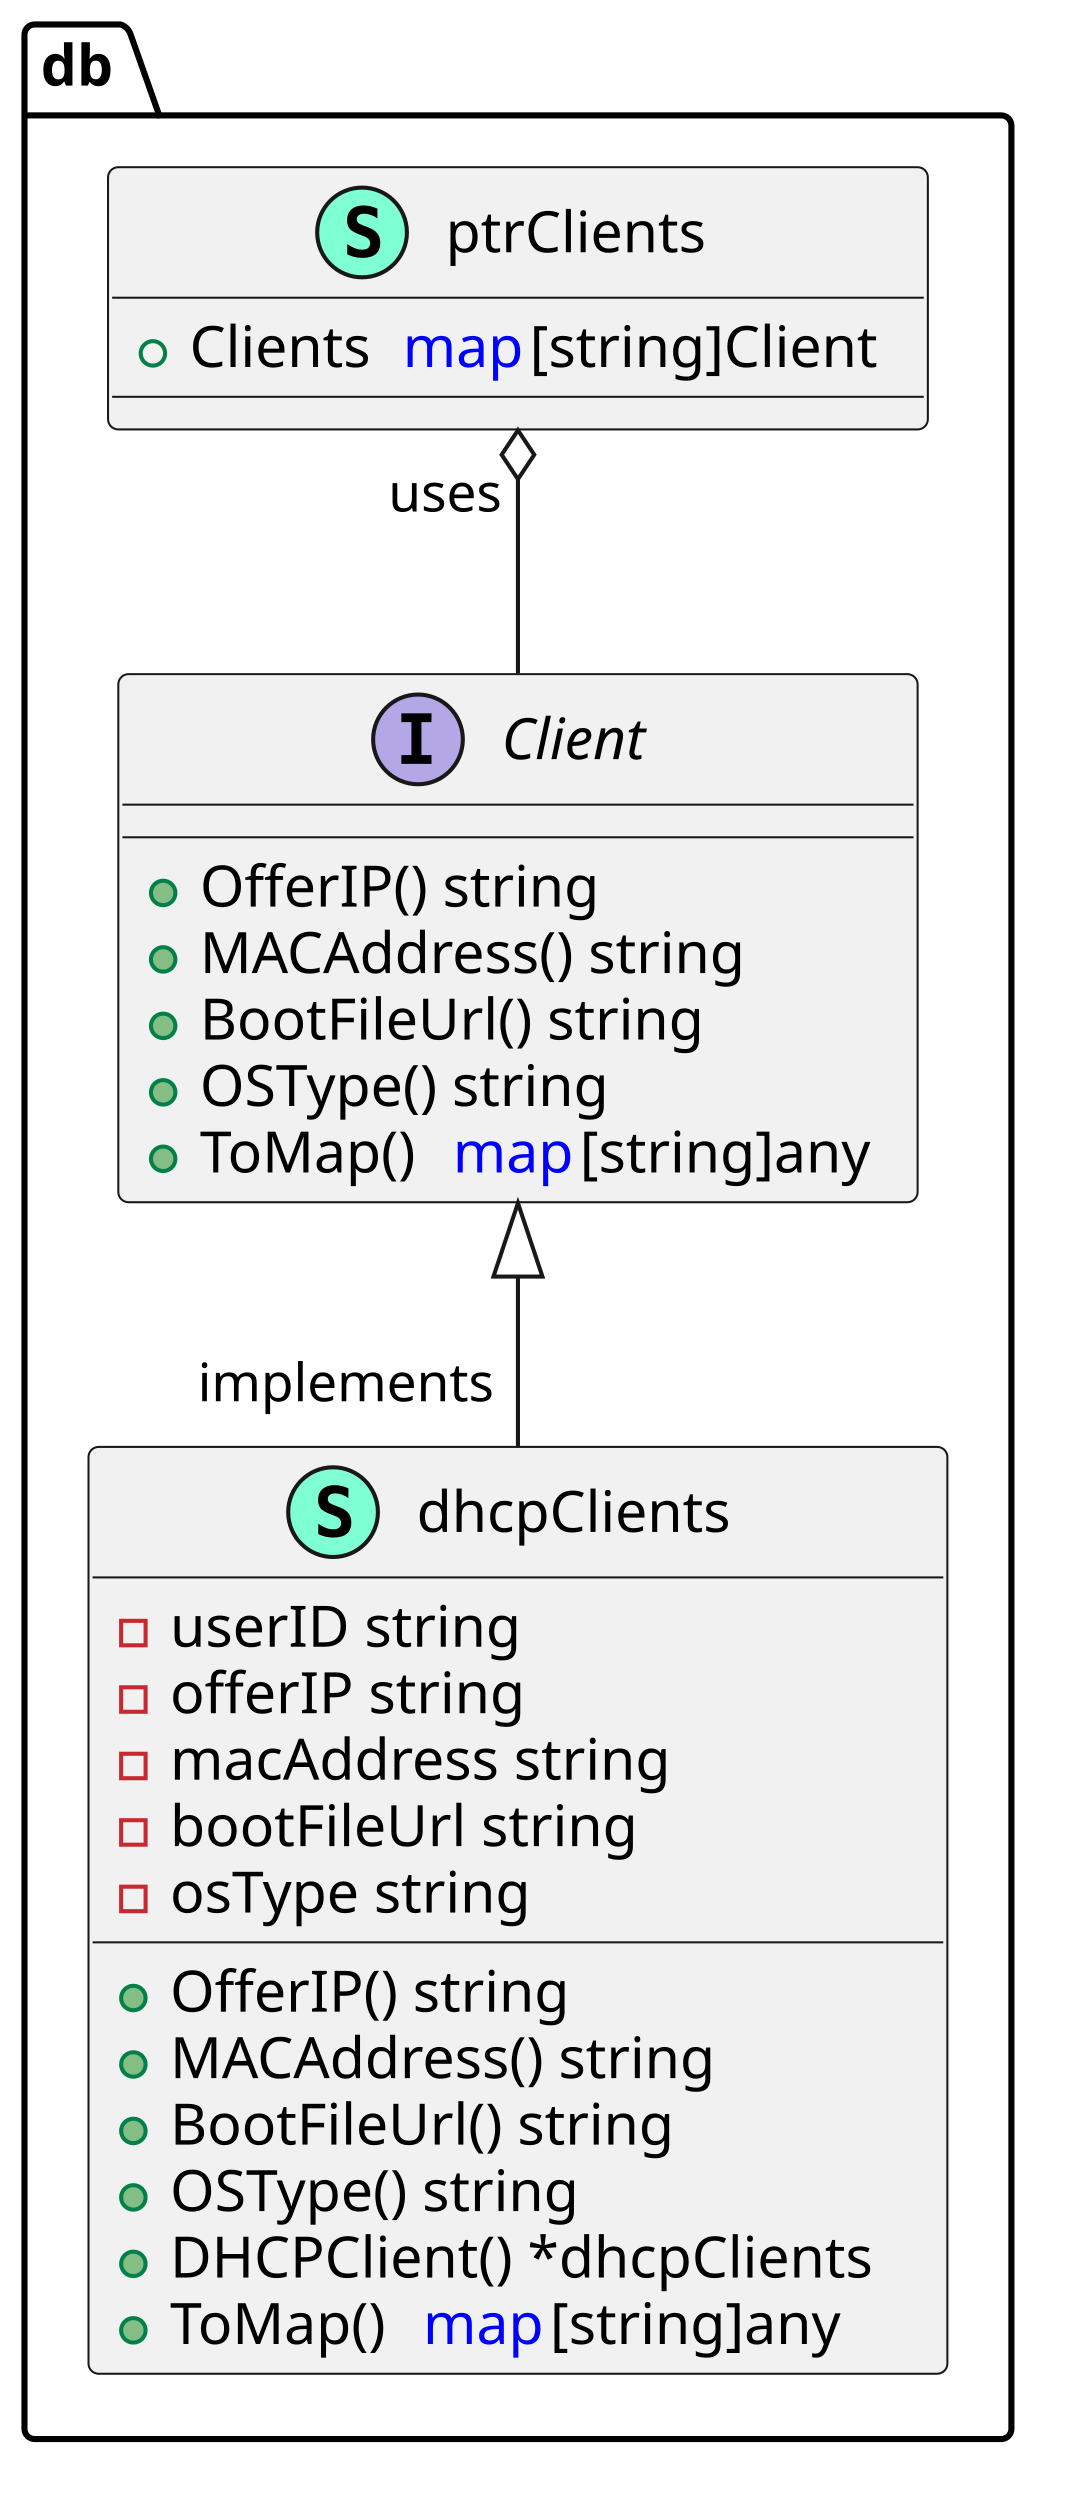
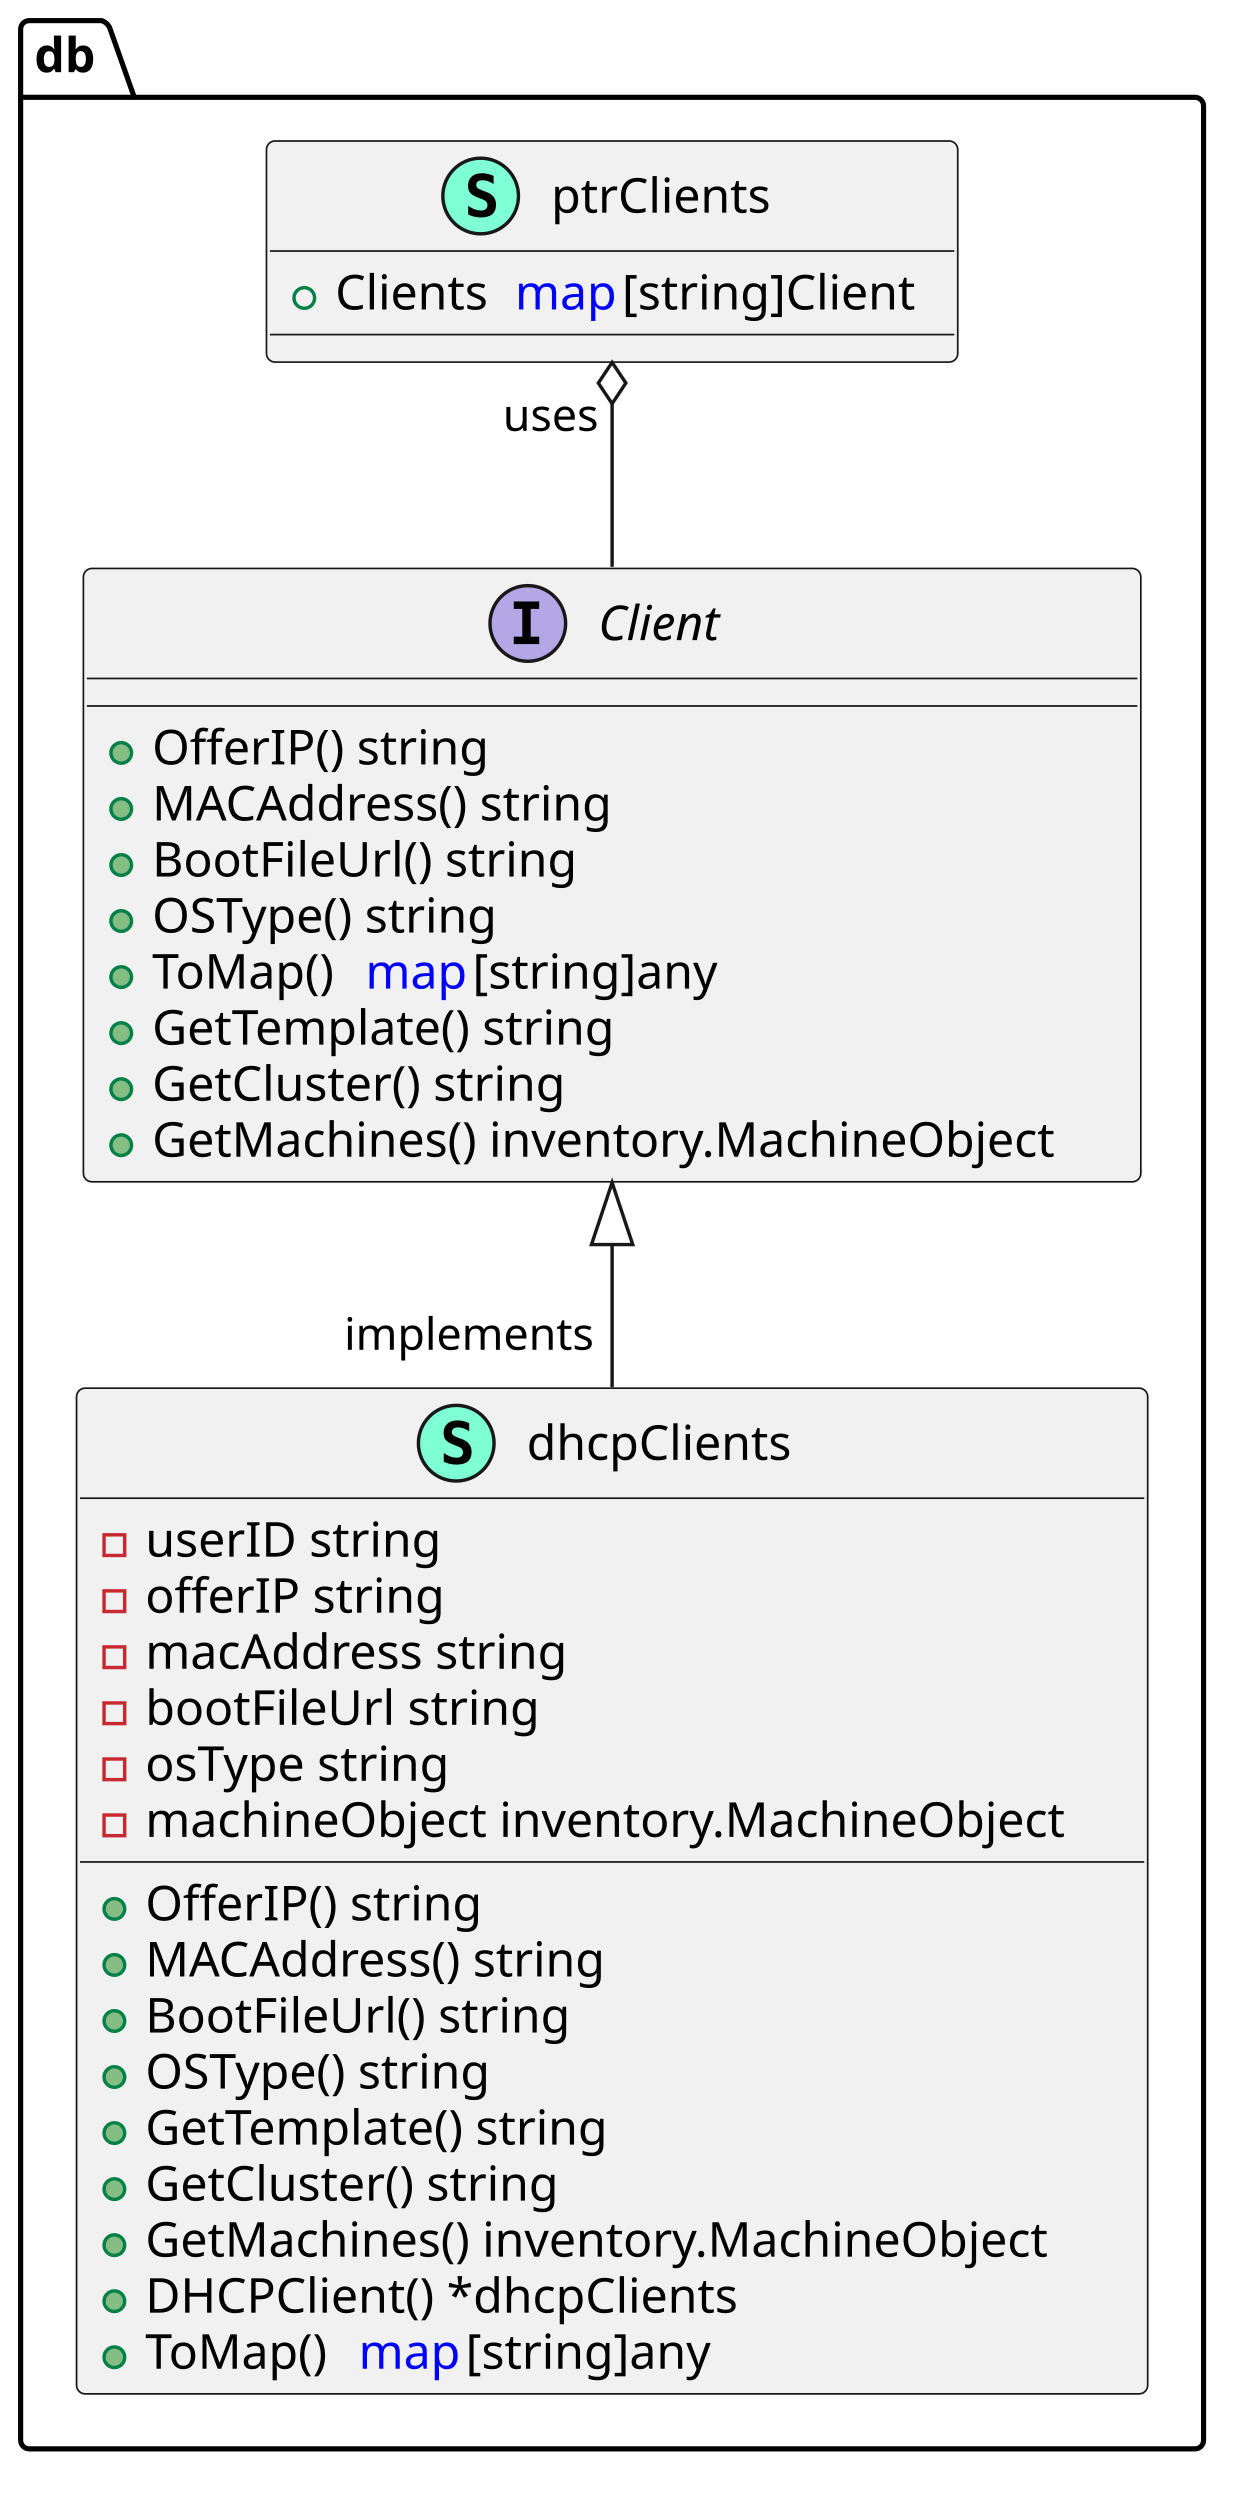
- <svg xmlns="http://www.w3.org/2000/svg" contentStyleType="text/css" data-diagram-type="CLASS" height="613px" preserveAspectRatio="none" style="width:263px;height:613px;background:#FFFFFF;" version="1.1" viewBox="0 0 263 613" width="263px" zoomAndPan="magnify">
+ <svg xmlns="http://www.w3.org/2000/svg" contentStyleType="text/css" data-diagram-type="CLASS" height="727px" preserveAspectRatio="none" style="width:365px;height:727px;background:#FFFFFF;" version="1.1" viewBox="0 0 365 727" width="365px" zoomAndPan="magnify">
  <defs />
  <g>
    <g class="cluster" data-qualified-name="db" data-source-line="2" id="ent0001">
-       <path d="M8.5,6 L29.543,6 A3.75,3.75 0 0 1 32.043,8.5 L39.043,28.297 L245.5,28.297 A2.5,2.5 0 0 1 248,30.797 L248,595.55 A2.5,2.5 0 0 1 245.5,598.05 L8.5,598.05 A2.5,2.5 0 0 1 6,595.55 L6,8.5 A2.5,2.5 0 0 1 8.5,6" fill="none" style="stroke:#000000;stroke-width:1.5;" />
+       <path d="M8.5,6 L29.543,6 A3.75,3.75 0 0 1 32.043,8.5 L39.043,28.297 L347.5,28.297 A2.5,2.5 0 0 1 350,30.797 L350,709.63 A2.5,2.5 0 0 1 347.5,712.13 L8.5,712.13 A2.5,2.5 0 0 1 6,709.63 L6,8.5 A2.5,2.5 0 0 1 8.5,6" fill="none" style="stroke:#000000;stroke-width:1.5;" />
      <line style="stroke:#000000;stroke-width:1.5;" x1="6" x2="39.043" y1="28.297" y2="28.297" />
      <text fill="#000000" font-family="sans-serif" font-size="14" font-weight="700" lengthAdjust="spacing" textLength="20.043" x="10" y="20.995">db</text>
    </g>
    <g class="entity" data-qualified-name="db.Client" data-source-line="3" id="ent0002">
-       <rect fill="#F1F1F1" height="129.484" rx="2.5" ry="2.5" style="stroke:#181818;stroke-width:0.5;" width="195.989" x="29.01" y="165.3" />
-       <ellipse cx="102.49" cy="181.3" fill="#B4A7E5" rx="11" ry="11" style="stroke:#181818;stroke-width:1;" />
-       <path d="M98.411,177.066 L98.411,174.909 L105.802,174.909 L105.802,177.066 L103.333,177.066 L103.333,185.144 L105.802,185.144 L105.802,187.3 L98.411,187.3 L98.411,185.144 L100.88,185.144 L100.88,177.066 L98.411,177.066 Z " fill="#000000" />
-       <text fill="#000000" font-family="sans-serif" font-size="14" font-style="italic" lengthAdjust="spacing" textLength="40.53" x="122.99" y="186.147">Client</text>
-       <line style="stroke:#181818;stroke-width:0.5;" x1="30.01" x2="223.999" y1="197.3" y2="197.3" />
-       <line style="stroke:#181818;stroke-width:0.5;" x1="30.01" x2="223.999" y1="205.3" y2="205.3" />
+       <rect fill="#F1F1F1" height="178.375" rx="2.5" ry="2.5" style="stroke:#181818;stroke-width:0.5;" width="307.504" x="24.25" y="165.3" />
+       <ellipse cx="153.487" cy="181.3" fill="#B4A7E5" rx="11" ry="11" style="stroke:#181818;stroke-width:1;" />
+       <path d="M149.409,177.066 L149.409,174.909 L156.799,174.909 L156.799,177.066 L154.331,177.066 L154.331,185.144 L156.799,185.144 L156.799,187.3 L149.409,187.3 L149.409,185.144 L151.877,185.144 L151.877,177.066 L149.409,177.066 Z " fill="#000000" />
+       <text fill="#000000" font-family="sans-serif" font-size="14" font-style="italic" lengthAdjust="spacing" textLength="40.53" x="173.987" y="186.147">Client</text>
+       <line style="stroke:#181818;stroke-width:0.5;" x1="25.25" x2="330.754" y1="197.3" y2="197.3" />
+       <line style="stroke:#181818;stroke-width:0.5;" x1="25.25" x2="330.754" y1="205.3" y2="205.3" />
      <g data-visibility-modifier="PUBLIC_METHOD">
-         <ellipse cx="40.01" cy="218.948" fill="#84BE84" rx="3" ry="3" style="stroke:#038048;stroke-width:1;" />
+         <ellipse cx="35.25" cy="218.948" fill="#84BE84" rx="3" ry="3" style="stroke:#038048;stroke-width:1;" />
      </g>
-       <text fill="#000000" font-family="sans-serif" font-size="14" lengthAdjust="spacing" textLength="103.38" x="49.01" y="222.295">OfferIP() string</text>
+       <text fill="#000000" font-family="sans-serif" font-size="14" lengthAdjust="spacing" textLength="103.38" x="44.25" y="222.295">OfferIP() string</text>
      <g data-visibility-modifier="PUBLIC_METHOD">
-         <ellipse cx="40.01" cy="235.245" fill="#84BE84" rx="3" ry="3" style="stroke:#038048;stroke-width:1;" />
+         <ellipse cx="35.25" cy="235.245" fill="#84BE84" rx="3" ry="3" style="stroke:#038048;stroke-width:1;" />
      </g>
-       <text fill="#000000" font-family="sans-serif" font-size="14" lengthAdjust="spacing" textLength="143.302" x="49.01" y="238.592">MACAddress() string</text>
+       <text fill="#000000" font-family="sans-serif" font-size="14" lengthAdjust="spacing" textLength="143.302" x="44.25" y="238.592">MACAddress() string</text>
      <g data-visibility-modifier="PUBLIC_METHOD">
-         <ellipse cx="40.01" cy="251.542" fill="#84BE84" rx="3" ry="3" style="stroke:#038048;stroke-width:1;" />
+         <ellipse cx="35.25" cy="251.542" fill="#84BE84" rx="3" ry="3" style="stroke:#038048;stroke-width:1;" />
      </g>
-       <text fill="#000000" font-family="sans-serif" font-size="14" lengthAdjust="spacing" textLength="132.125" x="49.01" y="254.889">BootFileUrl() string</text>
+       <text fill="#000000" font-family="sans-serif" font-size="14" lengthAdjust="spacing" textLength="132.125" x="44.25" y="254.889">BootFileUrl() string</text>
      <g data-visibility-modifier="PUBLIC_METHOD">
-         <ellipse cx="40.01" cy="267.839" fill="#84BE84" rx="3" ry="3" style="stroke:#038048;stroke-width:1;" />
+         <ellipse cx="35.25" cy="267.839" fill="#84BE84" rx="3" ry="3" style="stroke:#038048;stroke-width:1;" />
      </g>
-       <text fill="#000000" font-family="sans-serif" font-size="14" lengthAdjust="spacing" textLength="109.806" x="49.01" y="271.186">OSType() string</text>
+       <text fill="#000000" font-family="sans-serif" font-size="14" lengthAdjust="spacing" textLength="109.806" x="44.25" y="271.186">OSType() string</text>
      <g data-visibility-modifier="PUBLIC_METHOD">
-         <ellipse cx="40.01" cy="284.136" fill="#84BE84" rx="3" ry="3" style="stroke:#038048;stroke-width:1;" />
+         <ellipse cx="35.25" cy="284.136" fill="#84BE84" rx="3" ry="3" style="stroke:#038048;stroke-width:1;" />
      </g>
-       <text fill="#000000" font-family="sans-serif" font-size="14" lengthAdjust="spacing" textLength="57.586" x="49.01" y="287.483">ToMap()</text>
-       <text fill="#0000FF" font-family="sans-serif" font-size="14" lengthAdjust="spacing" textLength="31.104" x="111.046" y="287.483">map</text>
-       <text fill="#000000" font-family="sans-serif" font-size="14" lengthAdjust="spacing" textLength="76.85" x="142.15" y="287.483">[string]any</text>
+       <text fill="#000000" font-family="sans-serif" font-size="14" lengthAdjust="spacing" textLength="57.586" x="44.25" y="287.483">ToMap()</text>
+       <text fill="#0000FF" font-family="sans-serif" font-size="14" lengthAdjust="spacing" textLength="31.104" x="106.286" y="287.483">map</text>
+       <text fill="#000000" font-family="sans-serif" font-size="14" lengthAdjust="spacing" textLength="76.85" x="137.39" y="287.483">[string]any</text>
+       <g data-visibility-modifier="PUBLIC_METHOD">
+         <ellipse cx="35.25" cy="300.433" fill="#84BE84" rx="3" ry="3" style="stroke:#038048;stroke-width:1;" />
+       </g>
+       <text fill="#000000" font-family="sans-serif" font-size="14" lengthAdjust="spacing" textLength="146.774" x="44.25" y="303.779">GetTemplate() string</text>
+       <g data-visibility-modifier="PUBLIC_METHOD">
+         <ellipse cx="35.25" cy="316.73" fill="#84BE84" rx="3" ry="3" style="stroke:#038048;stroke-width:1;" />
+       </g>
+       <text fill="#000000" font-family="sans-serif" font-size="14" lengthAdjust="spacing" textLength="130.204" x="44.25" y="320.076">GetCluster() string</text>
+       <g data-visibility-modifier="PUBLIC_METHOD">
+         <ellipse cx="35.25" cy="333.027" fill="#84BE84" rx="3" ry="3" style="stroke:#038048;stroke-width:1;" />
+       </g>
+       <text fill="#000000" font-family="sans-serif" font-size="14" lengthAdjust="spacing" textLength="281.504" x="44.25" y="336.373">GetMachines() inventory.MachineObject</text>
    </g>
-     <g class="entity" data-qualified-name="db.dhcpClients" data-source-line="11" id="ent0003">
-       <rect fill="#F1F1F1" height="227.266" rx="2.5" ry="2.5" style="stroke:#181818;stroke-width:0.5;" width="210.598" x="21.7" y="354.78" />
-       <ellipse cx="81.665" cy="370.78" fill="#7FFFD4" rx="11" ry="11" style="stroke:#181818;stroke-width:1;" />
-       <path d="M81.149,371.342 Q79.29,370.639 78.634,369.874 Q77.993,369.092 77.993,367.78 Q77.993,366.092 79.071,365.124 Q80.149,364.155 82.024,364.155 Q82.884,364.155 83.727,364.358 Q84.587,364.546 85.43,364.936 L85.43,367.327 Q84.649,366.764 83.821,366.483 Q83.009,366.186 82.212,366.186 Q81.337,366.186 80.852,366.546 Q80.384,366.905 80.384,367.561 Q80.384,368.077 80.727,368.421 Q81.071,368.749 82.165,369.155 L83.227,369.561 Q84.712,370.108 85.415,371.014 Q86.134,371.921 86.134,373.296 Q86.134,375.171 85.024,376.092 Q83.915,377.014 81.665,377.014 Q80.743,377.014 79.821,376.796 Q78.899,376.577 78.04,376.155 L78.04,373.624 Q79.009,374.311 79.93,374.655 Q80.852,374.999 81.743,374.999 Q82.649,374.999 83.149,374.592 Q83.649,374.171 83.649,373.436 Q83.649,372.874 83.305,372.467 Q82.977,372.046 82.352,371.796 L81.149,371.342 Z " fill="#000000" />
-       <text fill="#000000" font-family="sans-serif" font-size="14" lengthAdjust="spacing" textLength="82.168" x="102.165" y="375.627">dhcpClients</text>
-       <line style="stroke:#181818;stroke-width:0.5;" x1="22.7" x2="231.298" y1="386.78" y2="386.78" />
+     <g class="entity" data-qualified-name="db.dhcpClients" data-source-line="14" id="ent0003">
+       <rect fill="#F1F1F1" height="292.453" rx="2.5" ry="2.5" style="stroke:#181818;stroke-width:0.5;" width="311.489" x="22.26" y="403.68" />
+       <ellipse cx="132.671" cy="419.68" fill="#7FFFD4" rx="11" ry="11" style="stroke:#181818;stroke-width:1;" />
+       <path d="M132.155,420.243 Q130.296,419.539 129.639,418.774 Q128.999,417.993 128.999,416.68 Q128.999,414.993 130.077,414.024 Q131.155,413.055 133.03,413.055 Q133.889,413.055 134.733,413.258 Q135.593,413.446 136.436,413.836 L136.436,416.227 Q135.655,415.664 134.827,415.383 Q134.014,415.086 133.218,415.086 Q132.343,415.086 131.858,415.446 Q131.389,415.805 131.389,416.461 Q131.389,416.977 131.733,417.321 Q132.077,417.649 133.171,418.055 L134.233,418.461 Q135.718,419.008 136.421,419.914 Q137.139,420.821 137.139,422.196 Q137.139,424.071 136.03,424.993 Q134.921,425.914 132.671,425.914 Q131.749,425.914 130.827,425.696 Q129.905,425.477 129.046,425.055 L129.046,422.524 Q130.014,423.211 130.936,423.555 Q131.858,423.899 132.749,423.899 Q133.655,423.899 134.155,423.493 Q134.655,423.071 134.655,422.336 Q134.655,421.774 134.311,421.368 Q133.983,420.946 133.358,420.696 L132.155,420.243 Z " fill="#000000" />
+       <text fill="#000000" font-family="sans-serif" font-size="14" lengthAdjust="spacing" textLength="82.168" x="153.171" y="424.527">dhcpClients</text>
+       <line style="stroke:#181818;stroke-width:0.5;" x1="23.26" x2="332.749" y1="435.68" y2="435.68" />
      <g data-visibility-modifier="PRIVATE_FIELD">
-         <rect fill="none" height="6" style="stroke:#C82930;stroke-width:1;" width="6" x="29.7" y="397.428" />
+         <rect fill="none" height="6" style="stroke:#C82930;stroke-width:1;" width="6" x="30.26" y="446.328" />
      </g>
-       <text fill="#000000" font-family="sans-serif" font-size="14" lengthAdjust="spacing" textLength="90.084" x="41.7" y="403.775">userID string</text>
+       <text fill="#000000" font-family="sans-serif" font-size="14" lengthAdjust="spacing" textLength="90.084" x="42.26" y="452.675">userID string</text>
      <g data-visibility-modifier="PRIVATE_FIELD">
-         <rect fill="none" height="6" style="stroke:#C82930;stroke-width:1;" width="6" x="29.7" y="413.725" />
+         <rect fill="none" height="6" style="stroke:#C82930;stroke-width:1;" width="6" x="30.26" y="462.625" />
      </g>
-       <text fill="#000000" font-family="sans-serif" font-size="14" lengthAdjust="spacing" textLength="90.002" x="41.7" y="420.072">offerIP string</text>
+       <text fill="#000000" font-family="sans-serif" font-size="14" lengthAdjust="spacing" textLength="90.002" x="42.26" y="468.972">offerIP string</text>
      <g data-visibility-modifier="PRIVATE_FIELD">
-         <rect fill="none" height="6" style="stroke:#C82930;stroke-width:1;" width="6" x="29.7" y="430.022" />
+         <rect fill="none" height="6" style="stroke:#C82930;stroke-width:1;" width="6" x="30.26" y="478.922" />
      </g>
-       <text fill="#000000" font-family="sans-serif" font-size="14" lengthAdjust="spacing" textLength="130.86" x="41.7" y="436.369">macAddress string</text>
+       <text fill="#000000" font-family="sans-serif" font-size="14" lengthAdjust="spacing" textLength="130.86" x="42.26" y="485.269">macAddress string</text>
      <g data-visibility-modifier="PRIVATE_FIELD">
-         <rect fill="none" height="6" style="stroke:#C82930;stroke-width:1;" width="6" x="29.7" y="446.319" />
+         <rect fill="none" height="6" style="stroke:#C82930;stroke-width:1;" width="6" x="30.26" y="495.219" />
      </g>
-       <text fill="#000000" font-family="sans-serif" font-size="14" lengthAdjust="spacing" textLength="120.483" x="41.7" y="452.666">bootFileUrl string</text>
+       <text fill="#000000" font-family="sans-serif" font-size="14" lengthAdjust="spacing" textLength="120.483" x="42.26" y="501.566">bootFileUrl string</text>
      <g data-visibility-modifier="PRIVATE_FIELD">
-         <rect fill="none" height="6" style="stroke:#C82930;stroke-width:1;" width="6" x="29.7" y="462.616" />
+         <rect fill="none" height="6" style="stroke:#C82930;stroke-width:1;" width="6" x="30.26" y="511.516" />
      </g>
-       <text fill="#000000" font-family="sans-serif" font-size="14" lengthAdjust="spacing" textLength="94.835" x="41.7" y="468.963">osType string</text>
-       <line style="stroke:#181818;stroke-width:0.5;" x1="22.7" x2="231.298" y1="476.264" y2="476.264" />
+       <text fill="#000000" font-family="sans-serif" font-size="14" lengthAdjust="spacing" textLength="94.835" x="42.26" y="517.863">osType string</text>
+       <g data-visibility-modifier="PRIVATE_FIELD">
+         <rect fill="none" height="6" style="stroke:#C82930;stroke-width:1;" width="6" x="30.26" y="527.813" />
+       </g>
+       <text fill="#000000" font-family="sans-serif" font-size="14" lengthAdjust="spacing" textLength="285.489" x="42.26" y="534.159">machineObject inventory.MachineObject</text>
+       <line style="stroke:#181818;stroke-width:0.5;" x1="23.26" x2="332.749" y1="541.461" y2="541.461" />
      <g data-visibility-modifier="PUBLIC_METHOD">
-         <ellipse cx="32.7" cy="489.913" fill="#84BE84" rx="3" ry="3" style="stroke:#038048;stroke-width:1;" />
+         <ellipse cx="33.26" cy="555.11" fill="#84BE84" rx="3" ry="3" style="stroke:#038048;stroke-width:1;" />
      </g>
-       <text fill="#000000" font-family="sans-serif" font-size="14" lengthAdjust="spacing" textLength="103.38" x="41.7" y="493.26">OfferIP() string</text>
+       <text fill="#000000" font-family="sans-serif" font-size="14" lengthAdjust="spacing" textLength="103.38" x="42.26" y="558.456">OfferIP() string</text>
      <g data-visibility-modifier="PUBLIC_METHOD">
-         <ellipse cx="32.7" cy="506.21" fill="#84BE84" rx="3" ry="3" style="stroke:#038048;stroke-width:1;" />
+         <ellipse cx="33.26" cy="571.407" fill="#84BE84" rx="3" ry="3" style="stroke:#038048;stroke-width:1;" />
      </g>
-       <text fill="#000000" font-family="sans-serif" font-size="14" lengthAdjust="spacing" textLength="143.302" x="41.7" y="509.556">MACAddress() string</text>
+       <text fill="#000000" font-family="sans-serif" font-size="14" lengthAdjust="spacing" textLength="143.302" x="42.26" y="574.753">MACAddress() string</text>
      <g data-visibility-modifier="PUBLIC_METHOD">
-         <ellipse cx="32.7" cy="522.507" fill="#84BE84" rx="3" ry="3" style="stroke:#038048;stroke-width:1;" />
+         <ellipse cx="33.26" cy="587.703" fill="#84BE84" rx="3" ry="3" style="stroke:#038048;stroke-width:1;" />
      </g>
-       <text fill="#000000" font-family="sans-serif" font-size="14" lengthAdjust="spacing" textLength="132.125" x="41.7" y="525.853">BootFileUrl() string</text>
+       <text fill="#000000" font-family="sans-serif" font-size="14" lengthAdjust="spacing" textLength="132.125" x="42.26" y="591.05">BootFileUrl() string</text>
      <g data-visibility-modifier="PUBLIC_METHOD">
-         <ellipse cx="32.7" cy="538.803" fill="#84BE84" rx="3" ry="3" style="stroke:#038048;stroke-width:1;" />
+         <ellipse cx="33.26" cy="604" fill="#84BE84" rx="3" ry="3" style="stroke:#038048;stroke-width:1;" />
      </g>
-       <text fill="#000000" font-family="sans-serif" font-size="14" lengthAdjust="spacing" textLength="109.806" x="41.7" y="542.15">OSType() string</text>
+       <text fill="#000000" font-family="sans-serif" font-size="14" lengthAdjust="spacing" textLength="109.806" x="42.26" y="607.347">OSType() string</text>
      <g data-visibility-modifier="PUBLIC_METHOD">
-         <ellipse cx="32.7" cy="555.1" fill="#84BE84" rx="3" ry="3" style="stroke:#038048;stroke-width:1;" />
+         <ellipse cx="33.26" cy="620.297" fill="#84BE84" rx="3" ry="3" style="stroke:#038048;stroke-width:1;" />
      </g>
-       <text fill="#000000" font-family="sans-serif" font-size="14" lengthAdjust="spacing" textLength="184.598" x="41.7" y="558.447">DHCPClient() *dhcpClients</text>
+       <text fill="#000000" font-family="sans-serif" font-size="14" lengthAdjust="spacing" textLength="146.774" x="42.26" y="623.644">GetTemplate() string</text>
      <g data-visibility-modifier="PUBLIC_METHOD">
-         <ellipse cx="32.7" cy="571.397" fill="#84BE84" rx="3" ry="3" style="stroke:#038048;stroke-width:1;" />
+         <ellipse cx="33.26" cy="636.594" fill="#84BE84" rx="3" ry="3" style="stroke:#038048;stroke-width:1;" />
      </g>
-       <text fill="#000000" font-family="sans-serif" font-size="14" lengthAdjust="spacing" textLength="57.586" x="41.7" y="574.744">ToMap()</text>
-       <text fill="#0000FF" font-family="sans-serif" font-size="14" lengthAdjust="spacing" textLength="31.104" x="103.736" y="574.744">map</text>
-       <text fill="#000000" font-family="sans-serif" font-size="14" lengthAdjust="spacing" textLength="76.85" x="134.84" y="574.744">[string]any</text>
+       <text fill="#000000" font-family="sans-serif" font-size="14" lengthAdjust="spacing" textLength="130.204" x="42.26" y="639.941">GetCluster() string</text>
+       <g data-visibility-modifier="PUBLIC_METHOD">
+         <ellipse cx="33.26" cy="652.891" fill="#84BE84" rx="3" ry="3" style="stroke:#038048;stroke-width:1;" />
+       </g>
+       <text fill="#000000" font-family="sans-serif" font-size="14" lengthAdjust="spacing" textLength="281.504" x="42.26" y="656.238">GetMachines() inventory.MachineObject</text>
+       <g data-visibility-modifier="PUBLIC_METHOD">
+         <ellipse cx="33.26" cy="669.188" fill="#84BE84" rx="3" ry="3" style="stroke:#038048;stroke-width:1;" />
+       </g>
+       <text fill="#000000" font-family="sans-serif" font-size="14" lengthAdjust="spacing" textLength="184.598" x="42.26" y="672.534">DHCPClient() *dhcpClients</text>
+       <g data-visibility-modifier="PUBLIC_METHOD">
+         <ellipse cx="33.26" cy="685.485" fill="#84BE84" rx="3" ry="3" style="stroke:#038048;stroke-width:1;" />
+       </g>
+       <text fill="#000000" font-family="sans-serif" font-size="14" lengthAdjust="spacing" textLength="57.586" x="42.26" y="688.831">ToMap()</text>
+       <text fill="#0000FF" font-family="sans-serif" font-size="14" lengthAdjust="spacing" textLength="31.104" x="104.296" y="688.831">map</text>
+       <text fill="#000000" font-family="sans-serif" font-size="14" lengthAdjust="spacing" textLength="76.85" x="135.4" y="688.831">[string]any</text>
    </g>
-     <g class="entity" data-qualified-name="db.ptrClients" data-source-line="26" id="ent0004">
-       <rect fill="#F1F1F1" height="64.297" rx="2.5" ry="2.5" style="stroke:#181818;stroke-width:0.5;" width="201.02" x="26.49" y="41" />
-       <ellipse cx="88.772" cy="57" fill="#7FFFD4" rx="11" ry="11" style="stroke:#181818;stroke-width:1;" />
-       <path d="M88.257,57.562 Q86.397,56.859 85.741,56.094 Q85.1,55.312 85.1,54 Q85.1,52.312 86.178,51.344 Q87.257,50.375 89.132,50.375 Q89.991,50.375 90.835,50.578 Q91.694,50.766 92.538,51.156 L92.538,53.547 Q91.757,52.984 90.928,52.703 Q90.116,52.406 89.319,52.406 Q88.444,52.406 87.96,52.766 Q87.491,53.125 87.491,53.781 Q87.491,54.297 87.835,54.641 Q88.178,54.969 89.272,55.375 L90.335,55.781 Q91.819,56.328 92.522,57.234 Q93.241,58.141 93.241,59.516 Q93.241,61.391 92.132,62.312 Q91.022,63.234 88.772,63.234 Q87.85,63.234 86.928,63.016 Q86.007,62.797 85.147,62.375 L85.147,59.844 Q86.116,60.531 87.038,60.875 Q87.96,61.219 88.85,61.219 Q89.757,61.219 90.257,60.812 Q90.757,60.391 90.757,59.656 Q90.757,59.094 90.413,58.688 Q90.085,58.266 89.46,58.016 L88.257,57.562 Z " fill="#000000" />
-       <text fill="#000000" font-family="sans-serif" font-size="14" lengthAdjust="spacing" textLength="67.956" x="109.272" y="61.847">ptrClients</text>
-       <line style="stroke:#181818;stroke-width:0.5;" x1="27.49" x2="226.511" y1="73" y2="73" />
+     <g class="entity" data-qualified-name="db.ptrClients" data-source-line="33" id="ent0004">
+       <rect fill="#F1F1F1" height="64.297" rx="2.5" ry="2.5" style="stroke:#181818;stroke-width:0.5;" width="201.02" x="77.49" y="41" />
+       <ellipse cx="139.772" cy="57" fill="#7FFFD4" rx="11" ry="11" style="stroke:#181818;stroke-width:1;" />
+       <path d="M139.257,57.562 Q137.397,56.859 136.741,56.094 Q136.1,55.312 136.1,54 Q136.1,52.312 137.179,51.344 Q138.257,50.375 140.132,50.375 Q140.991,50.375 141.835,50.578 Q142.694,50.766 143.538,51.156 L143.538,53.547 Q142.757,52.984 141.929,52.703 Q141.116,52.406 140.319,52.406 Q139.444,52.406 138.96,52.766 Q138.491,53.125 138.491,53.781 Q138.491,54.297 138.835,54.641 Q139.179,54.969 140.272,55.375 L141.335,55.781 Q142.819,56.328 143.522,57.234 Q144.241,58.141 144.241,59.516 Q144.241,61.391 143.132,62.312 Q142.022,63.234 139.772,63.234 Q138.85,63.234 137.929,63.016 Q137.007,62.797 136.147,62.375 L136.147,59.844 Q137.116,60.531 138.038,60.875 Q138.96,61.219 139.85,61.219 Q140.757,61.219 141.257,60.812 Q141.757,60.391 141.757,59.656 Q141.757,59.094 141.413,58.688 Q141.085,58.266 140.46,58.016 L139.257,57.562 Z " fill="#000000" />
+       <text fill="#000000" font-family="sans-serif" font-size="14" lengthAdjust="spacing" textLength="67.956" x="160.272" y="61.847">ptrClients</text>
+       <line style="stroke:#181818;stroke-width:0.5;" x1="78.49" x2="277.51" y1="73" y2="73" />
      <g data-visibility-modifier="PUBLIC_FIELD">
-         <ellipse cx="37.49" cy="86.648" fill="none" rx="3" ry="3" style="stroke:#038048;stroke-width:1;" />
+         <ellipse cx="88.49" cy="86.648" fill="none" rx="3" ry="3" style="stroke:#038048;stroke-width:1;" />
      </g>
-       <text fill="#000000" font-family="sans-serif" font-size="14" lengthAdjust="spacing" textLength="47.824" x="46.49" y="89.995">Clients</text>
-       <text fill="#0000FF" font-family="sans-serif" font-size="14" lengthAdjust="spacing" textLength="31.104" x="98.764" y="89.995">map</text>
-       <text fill="#000000" font-family="sans-serif" font-size="14" lengthAdjust="spacing" textLength="91.643" x="129.868" y="89.995">[string]Client</text>
-       <line style="stroke:#181818;stroke-width:0.5;" x1="27.49" x2="226.511" y1="97.297" y2="97.297" />
+       <text fill="#000000" font-family="sans-serif" font-size="14" lengthAdjust="spacing" textLength="47.824" x="97.49" y="89.995">Clients</text>
+       <text fill="#0000FF" font-family="sans-serif" font-size="14" lengthAdjust="spacing" textLength="31.104" x="149.764" y="89.995">map</text>
+       <text fill="#000000" font-family="sans-serif" font-size="14" lengthAdjust="spacing" textLength="91.643" x="180.868" y="89.995">[string]Client</text>
+       <line style="stroke:#181818;stroke-width:0.5;" x1="78.49" x2="277.51" y1="97.297" y2="97.297" />
    </g>
-     <g class="link" data-entity-1="ent0002" data-entity-2="ent0003" data-link-type="extension" data-source-line="32" id="lnk5">
-       <path codeLine="32" d="M127,313.01 C127,331.47 127,334.18 127,354.67" fill="none" id="Client-backto-dhcpClients" style="stroke:#181818;stroke-width:1;" />
-       <polygon fill="none" points="127,295.01,121,313.01,133,313.01,127,295.01" style="stroke:#181818;stroke-width:1;stroke-linejoin:miter;stroke-miterlimit:10;" />
-       <text fill="#000000" font-family="sans-serif" font-size="13" lengthAdjust="spacing" textLength="76.908" x="48.477" y="343.595">implements</text>
+     <g class="link" data-entity-1="ent0002" data-entity-2="ent0003" data-link-type="extension" data-source-line="39" id="lnk5">
+       <path codeLine="39" d="M178,361.92 C178,380.74 178,383.08 178,403.39" fill="none" id="Client-backto-dhcpClients" style="stroke:#181818;stroke-width:1;" />
+       <polygon fill="none" points="178,343.92,172,361.92,184,361.92,178,343.92" style="stroke:#181818;stroke-width:1;stroke-linejoin:miter;stroke-miterlimit:10;" />
+       <text fill="#000000" font-family="sans-serif" font-size="13" lengthAdjust="spacing" textLength="76.908" x="100.064" y="392.519">implements</text>
    </g>
-     <g class="link" data-entity-1="ent0004" data-entity-2="ent0002" data-link-type="aggregation" data-source-line="34" id="lnk6">
-       <path codeLine="34" d="M127,117.5 C127,134.65 127,144.54 127,165.11" fill="none" id="ptrClients-backto-Client" style="stroke:#181818;stroke-width:1;" />
-       <polygon fill="none" points="127,105.5,123,111.5,127,117.5,131,111.5,127,105.5" style="stroke:#181818;stroke-width:1;stroke-linejoin:miter;stroke-miterlimit:10;" />
-       <text fill="#000000" font-family="sans-serif" font-size="13" lengthAdjust="spacing" textLength="29.783" x="95.222" y="125.426">uses</text>
+     <g class="link" data-entity-1="ent0004" data-entity-2="ent0002" data-link-type="aggregation" data-source-line="41" id="lnk6">
+       <path codeLine="41" d="M178,117.39 C178,134.05 178,143.47 178,164.82" fill="none" id="ptrClients-backto-Client" style="stroke:#181818;stroke-width:1;" />
+       <polygon fill="none" points="178,105.39,174,111.39,178,117.39,182,111.39,178,105.39" style="stroke:#181818;stroke-width:1;stroke-linejoin:miter;stroke-miterlimit:10;" />
+       <text fill="#000000" font-family="sans-serif" font-size="13" lengthAdjust="spacing" textLength="29.783" x="146.222" y="125.294">uses</text>
    </g>
  </g>
</svg>
